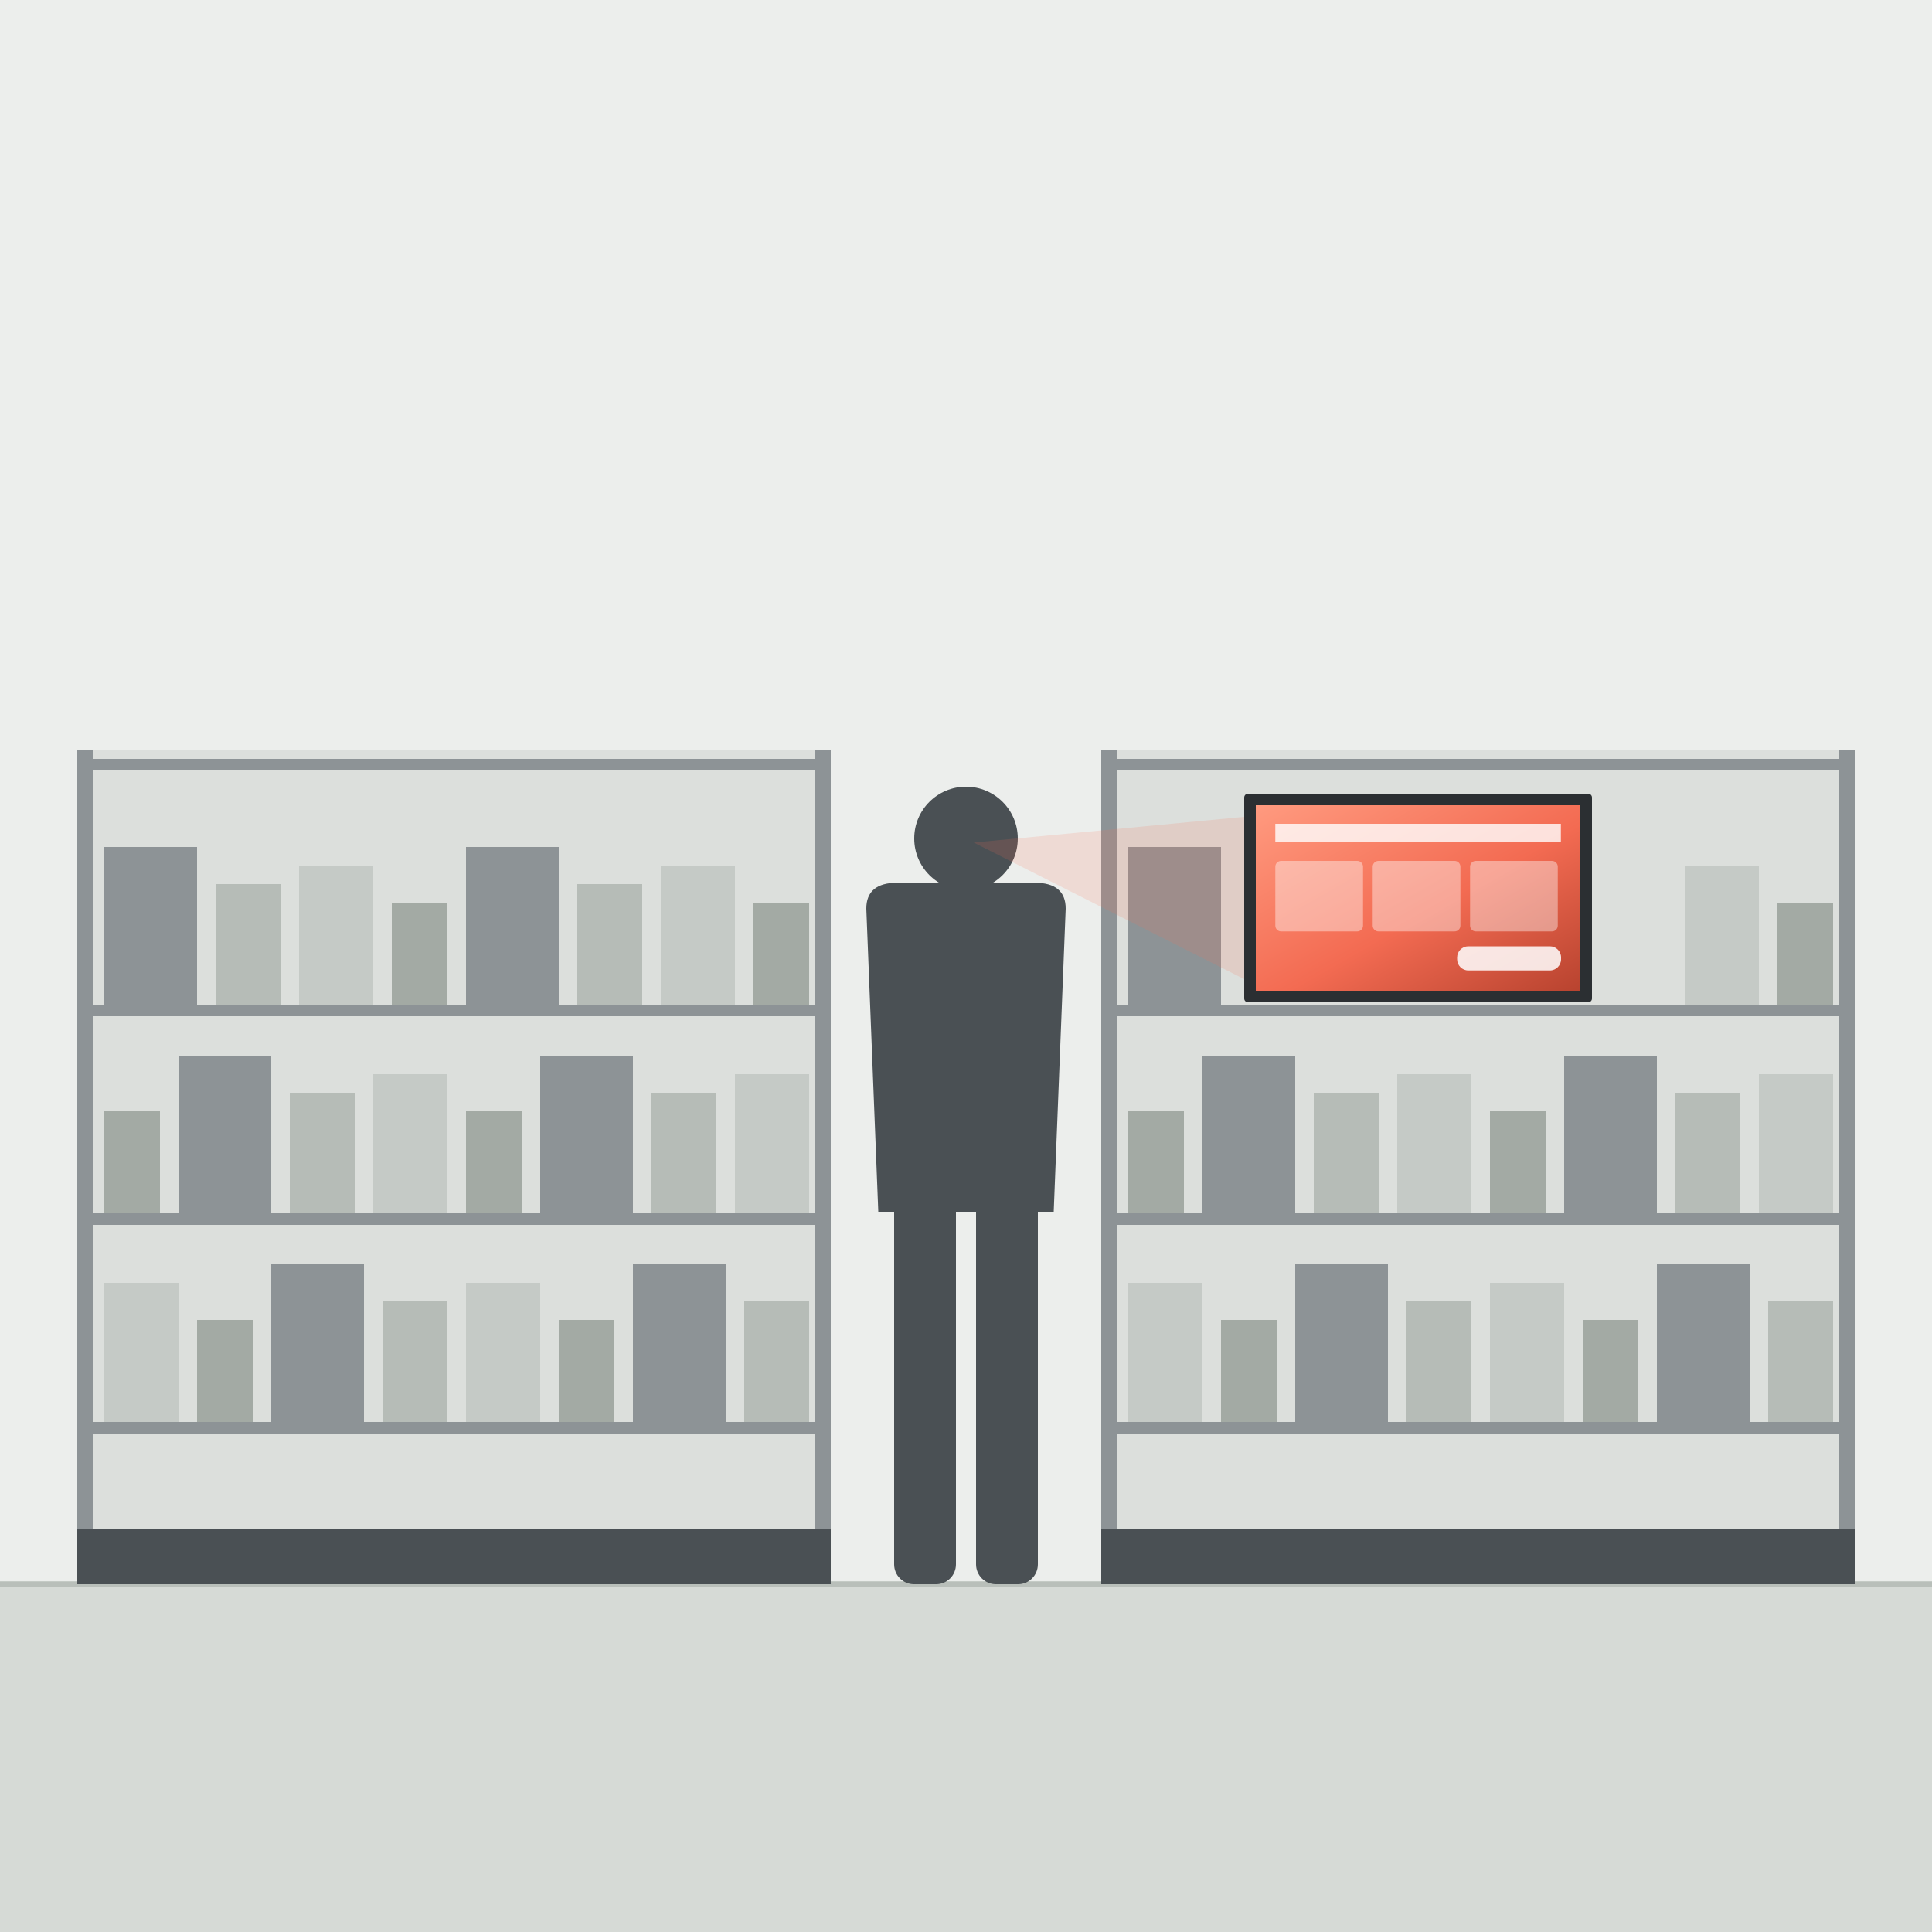
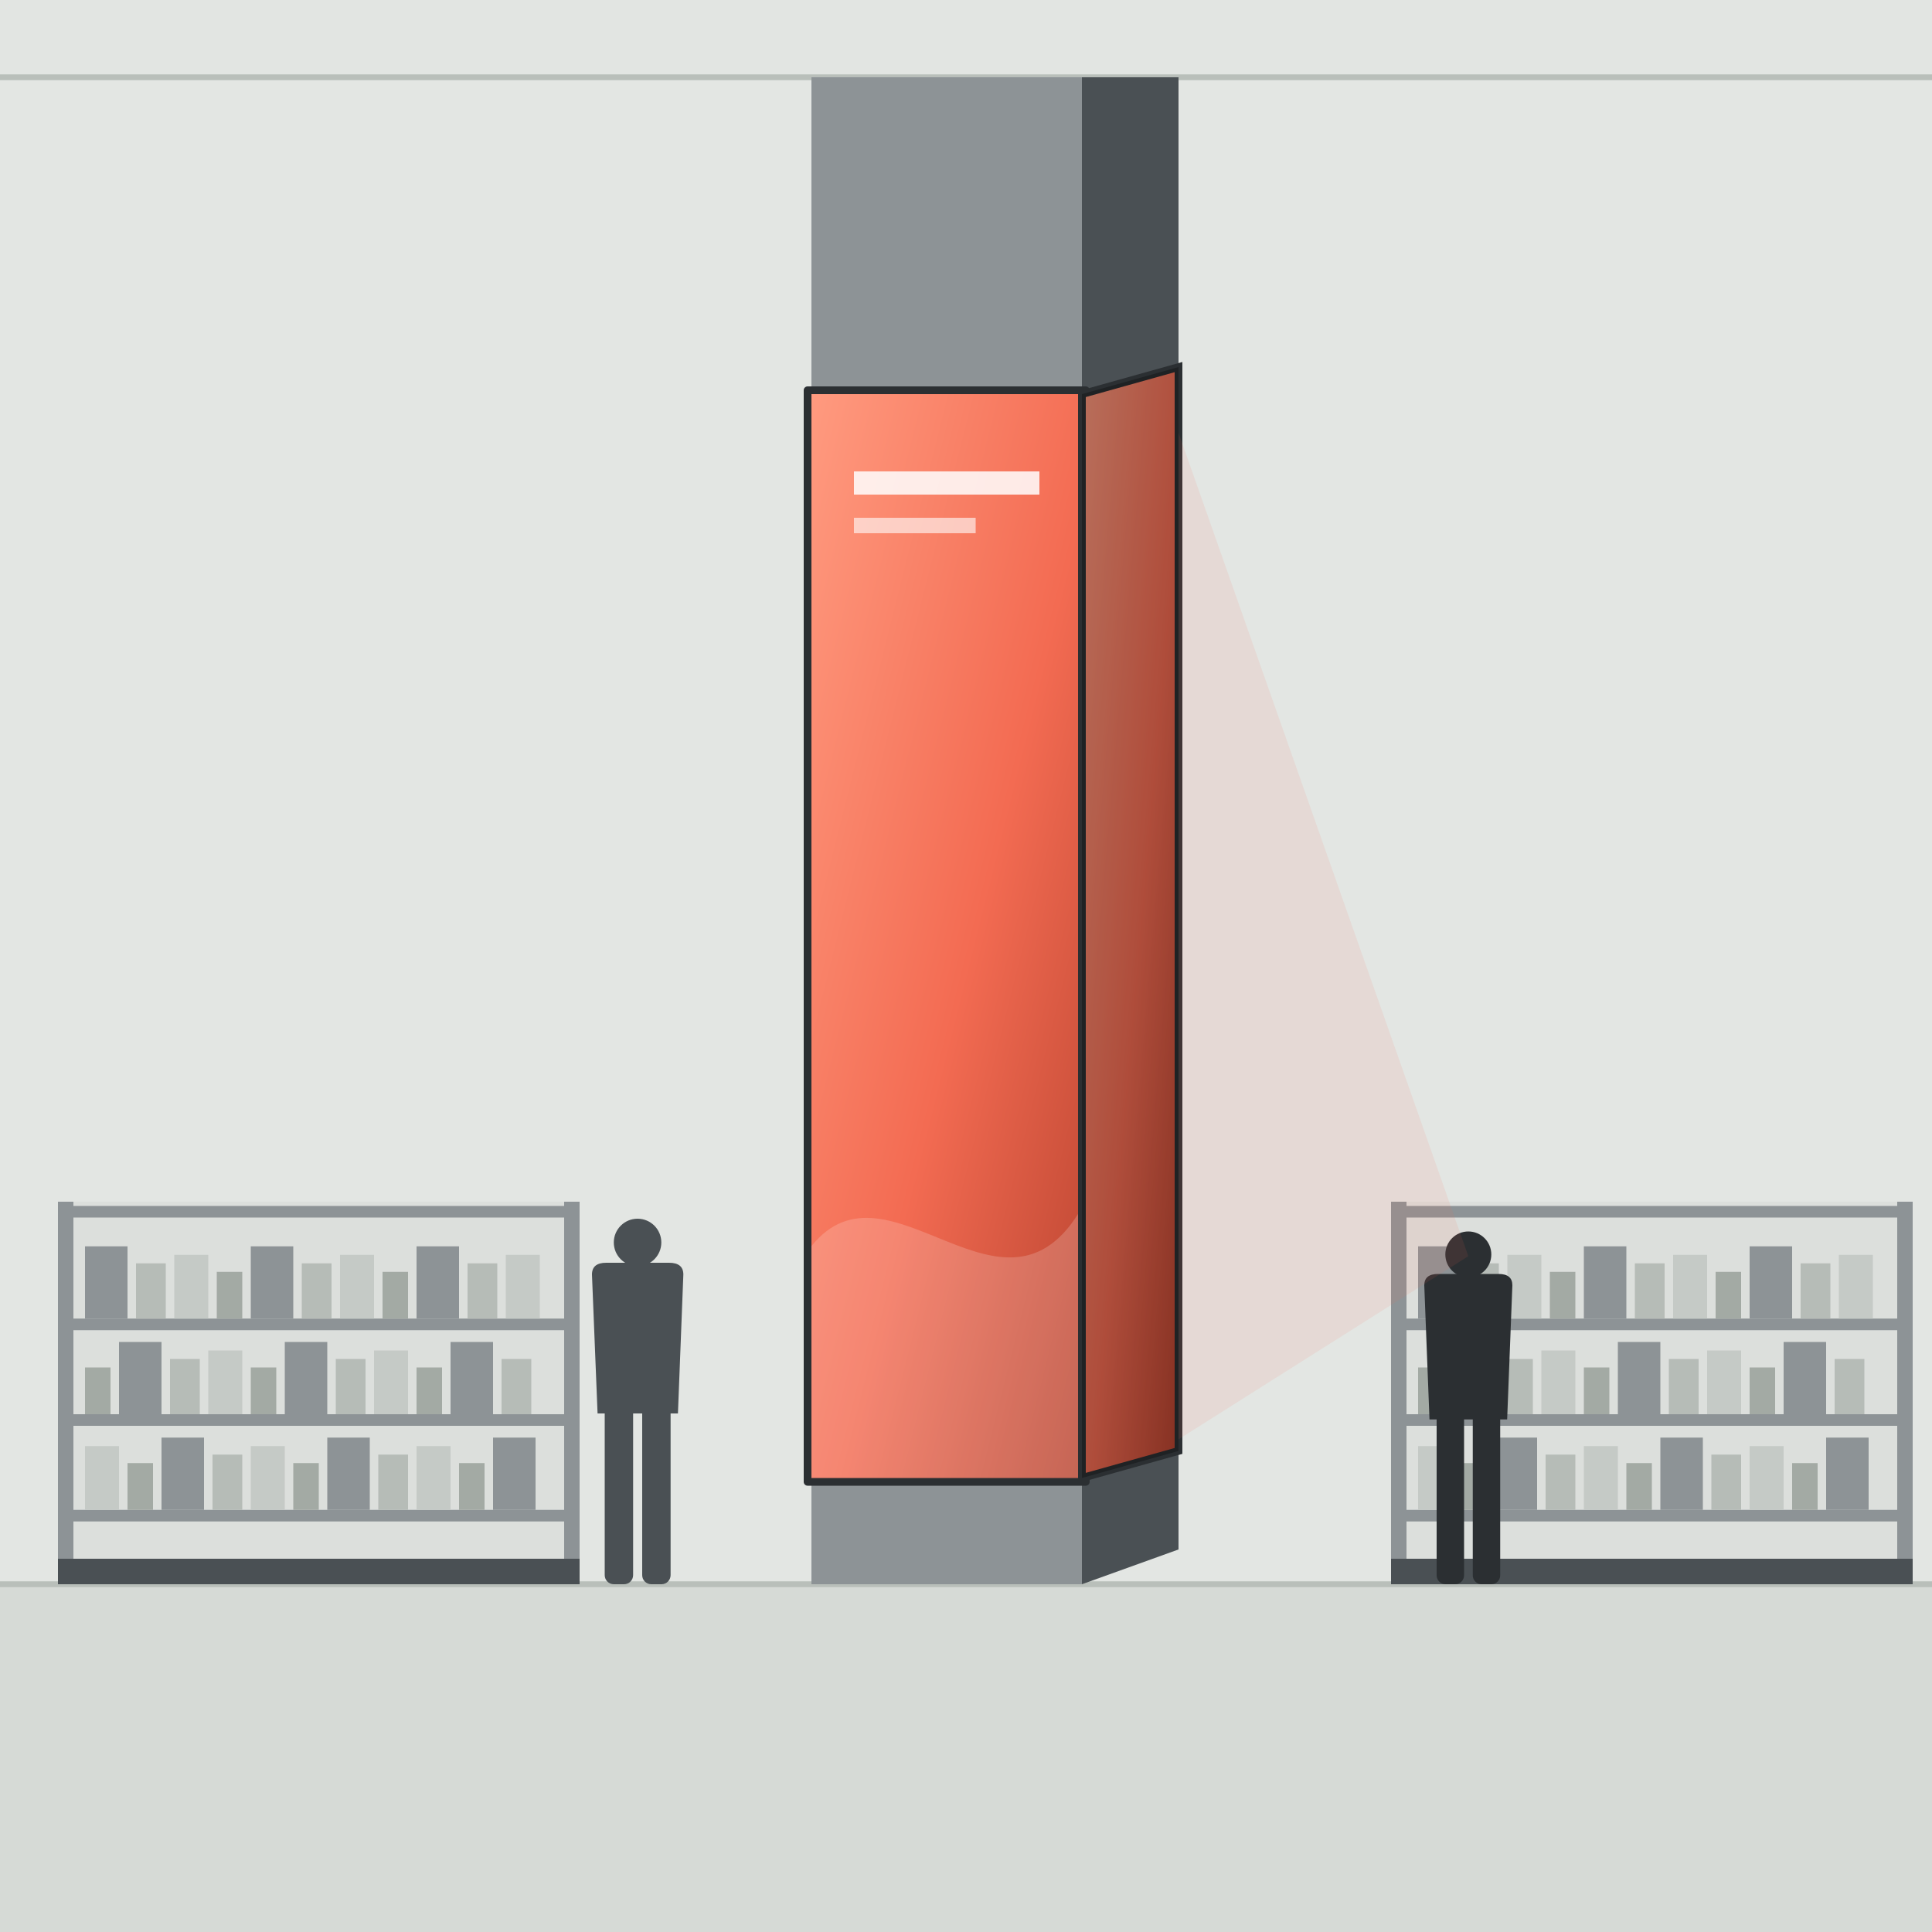
<svg xmlns="http://www.w3.org/2000/svg" viewBox="0 0 1000 1000" width="1000" height="1000">
  <defs>
    <linearGradient id="scr" x1="0" y1="0" x2="1" y2="1">
      <stop offset="0" stop-color="#ff9a7f" />
      <stop offset=".55" stop-color="#f36b52" />
      <stop offset="1" stop-color="#b8432f" />
    </linearGradient>
  </defs>
-   <rect width="1000" height="1000" fill="#eceeec" />
+   <rect width="1000" height="1000" fill="#e3e6e3" />
  <rect y="820" width="1000" height="180" fill="#d6dad6" />
  <line x1="0" y1="820" x2="1000" y2="820" stroke="#b9bfba" stroke-width="3" />
-   <rect x="40.0" y="388.0" width="390.0" height="432.0" fill="#dcdfdc" />
-   <rect x="40.0" y="388.0" width="8" height="432.0" fill="#8d9396" />
-   <rect x="422.0" y="388.0" width="8" height="432.0" fill="#8d9396" />
-   <rect x="40.0" y="791.2" width="390.0" height="28.8" fill="#4a5054" />
-   <rect x="40.0" y="736.0" width="390.0" height="6" fill="#8d9396" />
-   <rect x="40.0" y="628.0" width="390.0" height="6" fill="#8d9396" />
-   <rect x="40.0" y="520.0" width="390.0" height="6" fill="#8d9396" />
-   <rect x="40.0" y="392.8" width="390.0" height="6" fill="#8d9396" />
-   <rect x="54.0" y="664.0" width="38.4" height="72.0" fill="#c5cac6" />
-   <rect x="102.0" y="683.2" width="28.8" height="52.8" fill="#a3aaa4" />
-   <rect x="140.4" y="654.4" width="48.0" height="81.6" fill="#8d9396" />
-   <rect x="198.0" y="673.6" width="33.6" height="62.4" fill="#b6bcb7" />
-   <rect x="241.2" y="664.0" width="38.4" height="72.0" fill="#c5cac6" />
-   <rect x="289.2" y="683.2" width="28.8" height="52.8" fill="#a3aaa4" />
-   <rect x="327.6" y="654.4" width="48.0" height="81.6" fill="#8d9396" />
-   <rect x="385.2" y="673.6" width="33.6" height="62.4" fill="#b6bcb7" />
-   <rect x="54.0" y="575.2" width="28.8" height="52.8" fill="#a3aaa4" />
-   <rect x="92.4" y="546.4" width="48.0" height="81.6" fill="#8d9396" />
-   <rect x="150.0" y="565.6" width="33.6" height="62.4" fill="#b6bcb7" />
-   <rect x="193.2" y="556.0" width="38.4" height="72.0" fill="#c5cac6" />
-   <rect x="241.2" y="575.2" width="28.8" height="52.8" fill="#a3aaa4" />
-   <rect x="279.6" y="546.4" width="48.0" height="81.6" fill="#8d9396" />
-   <rect x="337.2" y="565.6" width="33.6" height="62.4" fill="#b6bcb7" />
-   <rect x="380.4" y="556.0" width="38.4" height="72.0" fill="#c5cac6" />
-   <rect x="54.0" y="438.4" width="48.0" height="81.6" fill="#8d9396" />
-   <rect x="111.6" y="457.6" width="33.6" height="62.4" fill="#b6bcb7" />
-   <rect x="154.8" y="448.0" width="38.4" height="72.0" fill="#c5cac6" />
-   <rect x="202.8" y="467.2" width="28.8" height="52.8" fill="#a3aaa4" />
-   <rect x="241.2" y="438.4" width="48.0" height="81.6" fill="#8d9396" />
-   <rect x="298.8" y="457.6" width="33.6" height="62.4" fill="#b6bcb7" />
-   <rect x="342.0" y="448.0" width="38.4" height="72.0" fill="#c5cac6" />
-   <rect x="390.0" y="467.2" width="28.8" height="52.8" fill="#a3aaa4" />
-   <rect x="570.0" y="388.0" width="390.0" height="432.0" fill="#dcdfdc" />
-   <rect x="570.0" y="388.0" width="8" height="432.0" fill="#8d9396" />
-   <rect x="952.0" y="388.0" width="8" height="432.0" fill="#8d9396" />
-   <rect x="570.0" y="791.2" width="390.0" height="28.8" fill="#4a5054" />
-   <rect x="570.0" y="736.0" width="390.0" height="6" fill="#8d9396" />
-   <rect x="570.0" y="628.0" width="390.0" height="6" fill="#8d9396" />
-   <rect x="570.0" y="520.0" width="390.0" height="6" fill="#8d9396" />
-   <rect x="570.0" y="392.8" width="390.0" height="6" fill="#8d9396" />
-   <rect x="584.0" y="664.0" width="38.4" height="72.0" fill="#c5cac6" />
-   <rect x="632.0" y="683.2" width="28.8" height="52.8" fill="#a3aaa4" />
-   <rect x="670.4" y="654.4" width="48.0" height="81.6" fill="#8d9396" />
-   <rect x="728.0" y="673.6" width="33.6" height="62.4" fill="#b6bcb7" />
-   <rect x="771.2" y="664.0" width="38.4" height="72.0" fill="#c5cac6" />
-   <rect x="819.2" y="683.2" width="28.8" height="52.8" fill="#a3aaa4" />
-   <rect x="857.6" y="654.4" width="48.0" height="81.6" fill="#8d9396" />
-   <rect x="915.2" y="673.6" width="33.6" height="62.4" fill="#b6bcb7" />
-   <rect x="584.0" y="575.2" width="28.8" height="52.8" fill="#a3aaa4" />
-   <rect x="622.4" y="546.4" width="48.0" height="81.6" fill="#8d9396" />
-   <rect x="680.0" y="565.6" width="33.6" height="62.4" fill="#b6bcb7" />
-   <rect x="723.2" y="556.0" width="38.4" height="72.0" fill="#c5cac6" />
-   <rect x="771.2" y="575.2" width="28.8" height="52.8" fill="#a3aaa4" />
-   <rect x="809.6" y="546.4" width="48.0" height="81.6" fill="#8d9396" />
-   <rect x="867.2" y="565.6" width="33.6" height="62.4" fill="#b6bcb7" />
-   <rect x="910.4" y="556.0" width="38.4" height="72.0" fill="#c5cac6" />
-   <rect x="584.0" y="438.4" width="48.0" height="81.6" fill="#8d9396" />
-   <rect x="872.0" y="448.0" width="38.4" height="72.0" fill="#c5cac6" />
-   <rect x="920.0" y="467.2" width="28.8" height="52.8" fill="#a3aaa4" />
-   <rect x="644.0" y="410.8" width="180.0" height="108.0" rx="2" fill="#2b2f32" />
-   <rect x="650.0" y="416.8" width="168.0" height="96.0" fill="url(#scr)" />
-   <rect x="660.1" y="426.4" width="147.8" height="9.6" fill="#fff" fill-opacity="0.8" />
-   <rect x="660.1" y="445.6" width="45.4" height="36.5" rx="3" fill="#fff" fill-opacity="0.4" />
-   <rect x="710.5" y="445.6" width="45.4" height="36.5" rx="3" fill="#fff" fill-opacity="0.4" />
-   <rect x="760.9" y="445.6" width="45.4" height="36.5" rx="3" fill="#fff" fill-opacity="0.4" />
-   <rect x="754.2" y="489.8" width="53.8" height="12.5" rx="5.8" fill="#fff" fill-opacity="0.85" />
+   <rect x="0" y="0" width="1000" height="40" fill="#e2e5e2" />
+   <line x1="0" y1="40" x2="1000" y2="40" stroke="#b9bfba" stroke-width="3" />
+   <rect x="30.0" y="622.0" width="270.0" height="198.0" fill="#dcdfdc" />
+   <rect x="30.0" y="622.0" width="8" height="198.0" fill="#8d9396" />
+   <rect x="292.0" y="622.0" width="8" height="198.0" fill="#8d9396" />
+   <rect x="30.0" y="806.8" width="270.0" height="13.2" fill="#4a5054" />
+   <rect x="30.0" y="781.5" width="270.0" height="6" fill="#8d9396" />
+   <rect x="30.0" y="732.0" width="270.0" height="6" fill="#8d9396" />
+   <rect x="30.0" y="682.5" width="270.0" height="6" fill="#8d9396" />
+   <rect x="30.0" y="624.2" width="270.0" height="6" fill="#8d9396" />
+   <rect x="44.0" y="748.5" width="17.6" height="33.0" fill="#c5cac6" />
+   <rect x="66.0" y="757.3" width="13.2" height="24.2" fill="#a3aaa4" />
+   <rect x="83.6" y="744.1" width="22.0" height="37.4" fill="#8d9396" />
+   <rect x="110.0" y="752.9" width="15.4" height="28.6" fill="#b6bcb7" />
+   <rect x="129.8" y="748.5" width="17.6" height="33.0" fill="#c5cac6" />
+   <rect x="151.8" y="757.3" width="13.2" height="24.2" fill="#a3aaa4" />
+   <rect x="169.4" y="744.1" width="22.0" height="37.4" fill="#8d9396" />
+   <rect x="195.8" y="752.9" width="15.4" height="28.6" fill="#b6bcb7" />
+   <rect x="215.6" y="748.5" width="17.6" height="33.0" fill="#c5cac6" />
+   <rect x="237.6" y="757.3" width="13.2" height="24.2" fill="#a3aaa4" />
+   <rect x="255.2" y="744.1" width="22.0" height="37.4" fill="#8d9396" />
+   <rect x="44.0" y="707.8" width="13.2" height="24.2" fill="#a3aaa4" />
+   <rect x="61.6" y="694.6" width="22.0" height="37.4" fill="#8d9396" />
+   <rect x="88.0" y="703.4" width="15.4" height="28.6" fill="#b6bcb7" />
+   <rect x="107.8" y="699.0" width="17.6" height="33.0" fill="#c5cac6" />
+   <rect x="129.8" y="707.8" width="13.2" height="24.2" fill="#a3aaa4" />
+   <rect x="147.4" y="694.6" width="22.0" height="37.4" fill="#8d9396" />
+   <rect x="173.8" y="703.4" width="15.4" height="28.6" fill="#b6bcb7" />
+   <rect x="193.6" y="699.0" width="17.6" height="33.0" fill="#c5cac6" />
+   <rect x="215.6" y="707.8" width="13.2" height="24.2" fill="#a3aaa4" />
+   <rect x="233.2" y="694.6" width="22.0" height="37.4" fill="#8d9396" />
+   <rect x="259.6" y="703.4" width="15.4" height="28.6" fill="#b6bcb7" />
+   <rect x="44.0" y="645.1" width="22.0" height="37.4" fill="#8d9396" />
+   <rect x="70.4" y="653.9" width="15.4" height="28.6" fill="#b6bcb7" />
+   <rect x="90.2" y="649.5" width="17.6" height="33.0" fill="#c5cac6" />
+   <rect x="112.2" y="658.3" width="13.2" height="24.2" fill="#a3aaa4" />
+   <rect x="129.8" y="645.1" width="22.0" height="37.4" fill="#8d9396" />
+   <rect x="156.2" y="653.9" width="15.4" height="28.6" fill="#b6bcb7" />
+   <rect x="176.0" y="649.5" width="17.6" height="33.0" fill="#c5cac6" />
+   <rect x="198.0" y="658.3" width="13.2" height="24.2" fill="#a3aaa4" />
+   <rect x="215.6" y="645.1" width="22.0" height="37.4" fill="#8d9396" />
+   <rect x="242.0" y="653.9" width="15.4" height="28.6" fill="#b6bcb7" />
+   <rect x="261.8" y="649.5" width="17.6" height="33.0" fill="#c5cac6" />
+   <rect x="720.0" y="622.0" width="270.0" height="198.0" fill="#dcdfdc" />
+   <rect x="720.0" y="622.0" width="8" height="198.0" fill="#8d9396" />
+   <rect x="982.0" y="622.0" width="8" height="198.0" fill="#8d9396" />
+   <rect x="720.0" y="806.8" width="270.0" height="13.2" fill="#4a5054" />
+   <rect x="720.0" y="781.5" width="270.0" height="6" fill="#8d9396" />
+   <rect x="720.0" y="732.0" width="270.0" height="6" fill="#8d9396" />
+   <rect x="720.0" y="682.5" width="270.0" height="6" fill="#8d9396" />
+   <rect x="720.0" y="624.2" width="270.0" height="6" fill="#8d9396" />
+   <rect x="734.0" y="748.5" width="17.6" height="33.0" fill="#c5cac6" />
+   <rect x="756.0" y="757.3" width="13.2" height="24.2" fill="#a3aaa4" />
+   <rect x="773.6" y="744.1" width="22.0" height="37.4" fill="#8d9396" />
+   <rect x="800.0" y="752.9" width="15.4" height="28.6" fill="#b6bcb7" />
+   <rect x="819.8" y="748.5" width="17.6" height="33.0" fill="#c5cac6" />
+   <rect x="841.8" y="757.3" width="13.2" height="24.2" fill="#a3aaa4" />
+   <rect x="859.4" y="744.1" width="22.0" height="37.4" fill="#8d9396" />
+   <rect x="885.8" y="752.9" width="15.4" height="28.6" fill="#b6bcb7" />
+   <rect x="905.6" y="748.5" width="17.6" height="33.0" fill="#c5cac6" />
+   <rect x="927.6" y="757.3" width="13.2" height="24.2" fill="#a3aaa4" />
+   <rect x="945.2" y="744.1" width="22.0" height="37.4" fill="#8d9396" />
+   <rect x="734.0" y="707.8" width="13.2" height="24.2" fill="#a3aaa4" />
+   <rect x="751.6" y="694.6" width="22.0" height="37.4" fill="#8d9396" />
+   <rect x="778.0" y="703.4" width="15.4" height="28.6" fill="#b6bcb7" />
+   <rect x="797.8" y="699.0" width="17.6" height="33.0" fill="#c5cac6" />
+   <rect x="819.8" y="707.8" width="13.2" height="24.2" fill="#a3aaa4" />
+   <rect x="837.4" y="694.6" width="22.0" height="37.4" fill="#8d9396" />
+   <rect x="863.8" y="703.4" width="15.4" height="28.6" fill="#b6bcb7" />
+   <rect x="883.6" y="699.0" width="17.6" height="33.0" fill="#c5cac6" />
+   <rect x="905.6" y="707.8" width="13.2" height="24.2" fill="#a3aaa4" />
+   <rect x="923.2" y="694.6" width="22.0" height="37.4" fill="#8d9396" />
+   <rect x="949.6" y="703.4" width="15.4" height="28.6" fill="#b6bcb7" />
+   <rect x="734.0" y="645.1" width="22.0" height="37.4" fill="#8d9396" />
+   <rect x="760.4" y="653.9" width="15.4" height="28.6" fill="#b6bcb7" />
+   <rect x="780.2" y="649.5" width="17.6" height="33.0" fill="#c5cac6" />
+   <rect x="802.2" y="658.3" width="13.2" height="24.2" fill="#a3aaa4" />
+   <rect x="819.8" y="645.1" width="22.0" height="37.4" fill="#8d9396" />
+   <rect x="846.2" y="653.9" width="15.4" height="28.6" fill="#b6bcb7" />
+   <rect x="866.0" y="649.5" width="17.6" height="33.0" fill="#c5cac6" />
+   <rect x="888.0" y="658.3" width="13.2" height="24.2" fill="#a3aaa4" />
+   <rect x="905.6" y="645.1" width="22.0" height="37.4" fill="#8d9396" />
+   <rect x="932.0" y="653.9" width="15.4" height="28.6" fill="#b6bcb7" />
+   <rect x="951.8" y="649.5" width="17.6" height="33.0" fill="#c5cac6" />
+   <rect x="420" y="40" width="140" height="780" fill="#8d9396" />
+   <path d="M560.0 40.0 L610.0 40.0 L610.0 802.0 L560.0 820.0z" fill="#4a5054" />
+   <rect x="416.0" y="200.0" width="148.0" height="569.0" rx="2" fill="#2b2f32" />
+   <rect x="420.0" y="204.0" width="140.0" height="561.0" fill="url(#scr)" />
+   <rect x="442" y="244.0" width="96" height="12" fill="#fff" fill-opacity=".85" />
+   <rect x="442" y="268.0" width="63.0" height="8" fill="#fff" fill-opacity=".6" />
+   <path d="M420 645.0 C460 595.0 520 695.0 560 625.0 V765.0 H420z" fill="#fff" fill-opacity=".18" />
+   <path d="M560.0 204.0 L610.0 190.0 L610.0 751.0 L560.0 765.0z" fill="url(#scr)" stroke="#2b2f32" stroke-width="4" />
+   <path d="M560.0 204.0 L610.0 190.0 L610.0 751.0 L560.0 765.0z" fill="#000" fill-opacity=".28" />
  <g fill="#4a5054">
-     <circle cx="500.0" cy="434.0" r="26.8" />
-     <path d="M448.4 470.3 q0 -13.4 16.1 -13.4 h71.0 q16.1 0 16.1 13.4 l-6.2 156.9 h-90.8z" />
-     <rect x="462.8" y="614.8" width="32.0" height="205.2" rx="10.3" />
-     <rect x="505.2" y="614.8" width="32.0" height="205.2" rx="10.3" />
+     <circle cx="330.0" cy="643.1" r="12.3" />
+     <path d="M306.4 659.7 q0 -6.1 7.4 -6.1 h32.5 q7.4 0 7.4 6.1 l-2.8 71.9 h-41.6z" />
+     <rect x="313.0" y="726.0" width="14.7" height="94.0" rx="4.7" />
+     <rect x="332.4" y="726.0" width="14.7" height="94.0" rx="4.7" />
  </g>
-   <path d="M504.0 436.1 L644.0 422.8 L644.0 506.8z" fill="#f36b52" fill-opacity="0.16" />
+   <g fill="#2b2f32">
+     <circle cx="760.0" cy="649.3" r="11.9" />
+     <path d="M737.2 665.3 q0 -5.9 7.1 -5.9 h31.4 q7.1 0 7.1 5.9 l-2.7 69.4 h-40.2z" />
+     <rect x="743.6" y="729.2" width="14.2" height="90.8" rx="4.6" />
+     <rect x="762.3" y="729.2" width="14.2" height="90.8" rx="4.6" />
+   </g>
+   <path d="M760.0 650.2 L610.0 745.0 L610.0 224.0z" fill="#f36b52" fill-opacity="0.1" />
</svg>
